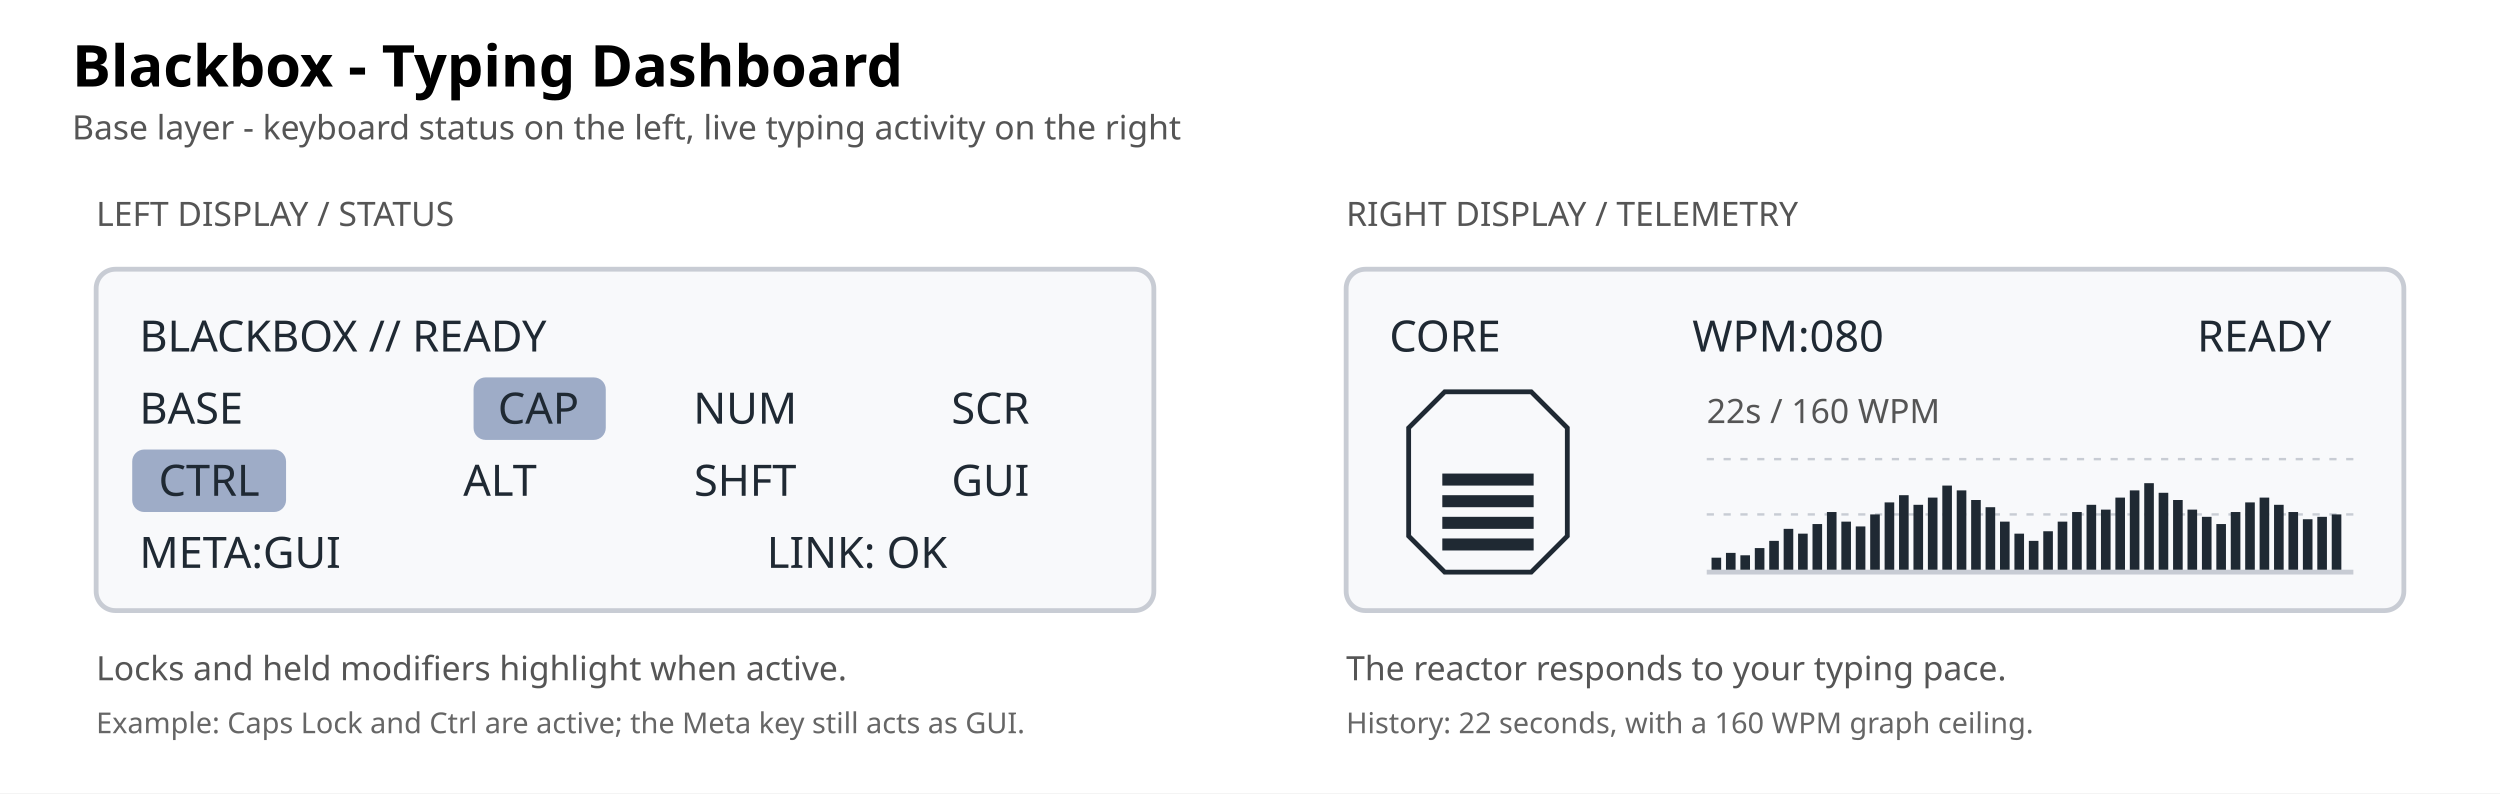
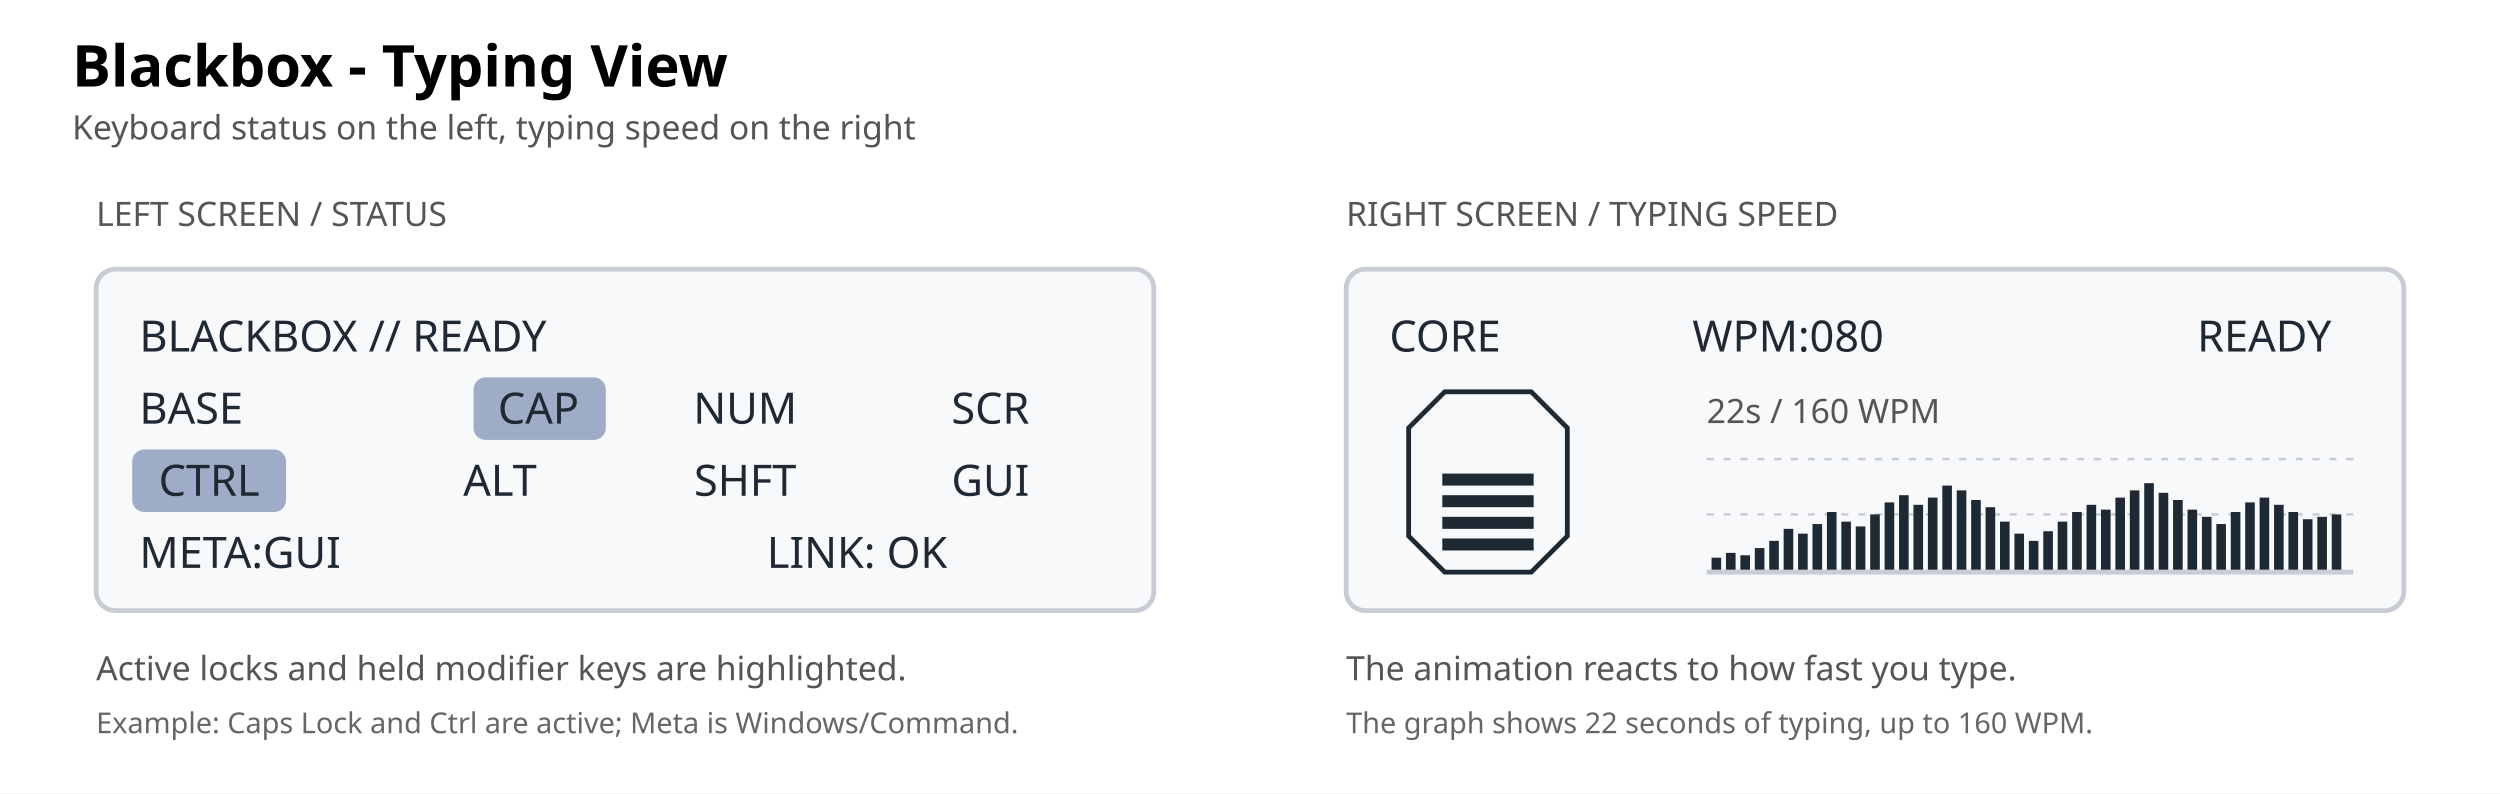
<svg xmlns="http://www.w3.org/2000/svg" width="1040" height="330" viewBox="0 0 1040 330" role="img" aria-labelledby="title description">
  <style>
    .title { font-family: sans-serif; font-size: 24px; font-weight: 600; }
    .subtitle { font-family: sans-serif; font-size: 14px; fill: #555; }
    .panel { fill: #f8f9fb; stroke: #c8ccd4; stroke-width: 2; }
    .screen { font-family: sans-serif; font-size: 18px; fill: #1f2933; dominant-baseline: middle; }
    .center { text-anchor: middle; }
    .active { fill: #9eacc7; }
    .ink { fill: #1f2933; }
    .footer { font-family: sans-serif; font-size: 12px; fill: #666; }
  </style>
  <rect width="100%" height="100%" fill="#ffffff" />
-   <text x="30" y="36" class="title">Blackbox - Typing Dashboard</text>
-   <text x="30" y="58" class="subtitle">Base layer - keyboard status on the left, live typing activity on the right</text>
-   <text x="40" y="94" class="subtitle">LEFT DISPLAY / STATUS</text>
+   <text x="30" y="36" class="title">Blackbox - Typing View</text>
+   <text x="30" y="58" class="subtitle">Keyboard status on the left, typing speed on the right</text>
+   <text x="40" y="94" class="subtitle">LEFT SCREEN / STATUS</text>
  <rect x="40" y="112" width="440" height="142" rx="8" class="panel" />
  <text x="58" y="140" class="screen">BLACKBOX // READY</text>
  <text x="58" y="170" class="screen">BASE</text>
  <rect x="197" y="157" width="55" height="26" rx="5" class="active" />
  <text x="224" y="170" class="screen center">CAP</text>
  <text x="310" y="170" class="screen center">NUM</text>
  <text x="412" y="170" class="screen center">SCR</text>
  <rect x="55" y="187" width="64" height="26" rx="5" class="active" />
  <text x="87" y="200" class="screen center">CTRL</text>
  <text x="208" y="200" class="screen center">ALT</text>
  <text x="310" y="200" class="screen center">SHFT</text>
  <text x="412" y="200" class="screen center">GUI</text>
  <text x="58" y="230" class="screen">META:GUI</text>
  <text x="319" y="230" class="screen">LINK: OK</text>
-   <text x="40" y="283" class="subtitle">Locks and held modifiers highlight when active.</text>
-   <text x="40" y="305" class="footer">Example: Caps Lock and Ctrl are active; the Meta key still acts as GUI.</text>
-   <text x="560" y="94" class="subtitle">RIGHT DISPLAY / TELEMETRY</text>
+   <text x="40" y="283" class="subtitle">Active locks and held modifier keys are highlighted.</text>
+   <text x="40" y="305" class="footer">Example: Caps Lock and Ctrl are active; Meta is Windows/Command.</text>
+   <text x="560" y="94" class="subtitle">RIGHT SCREEN / TYPING SPEED</text>
  <rect x="560" y="112" width="440" height="142" rx="8" class="panel" />
  <text x="578" y="140" class="screen">CORE</text>
  <text x="704" y="140" class="screen">WPM:080</text>
  <text x="914" y="140" class="screen">READY</text>
  <path d="M601 163 H637 L652 178 V223 L637 238 H601 L586 223 V178 Z" fill="none" stroke="#1f2933" stroke-width="2" />
  <rect x="600" y="197" width="38" height="5" class="ink" />
  <rect x="600" y="206" width="38" height="5" class="ink" />
  <rect x="600" y="215" width="38" height="5" class="ink" />
  <rect x="600" y="224" width="38" height="5" class="ink" />
  <text x="710" y="176" class="subtitle">22s / 160 WPM</text>
  <path d="M710 191 H979 M710 214 H979" fill="none" stroke="#c8ccd4" stroke-dasharray="3 4" />
  <path d="M710 238 H979" fill="none" stroke="#c8ccd4" stroke-width="2" />
  <path d="M714 237 v-5 M720 237 v-7 M726 237 v-6 M732 237 v-9 M738 237 v-12 M744 237 v-17 M750 237 v-15 M756 237 v-19 M762 237 v-24 M768 237 v-20 M774 237 v-18 M780 237 v-23 M786 237 v-28 M792 237 v-31 M798 237 v-27 M804 237 v-30 M810 237 v-35 M816 237 v-33 M822 237 v-29 M828 237 v-26 M834 237 v-20 M840 237 v-15 M846 237 v-12 M852 237 v-16 M858 237 v-20 M864 237 v-24 M870 237 v-27 M876 237 v-25 M882 237 v-30 M888 237 v-33 M894 237 v-36 M900 237 v-32 M906 237 v-29 M912 237 v-25 M918 237 v-22 M924 237 v-19 M930 237 v-24 M936 237 v-28 M942 237 v-30 M948 237 v-27 M954 237 v-24 M960 237 v-21 M966 237 v-22 M972 237 v-23" fill="none" stroke="#1f2933" stroke-width="4" />
-   <text x="560" y="283" class="subtitle">The reactor responds to your typing pace.</text>
-   <text x="560" y="305" class="footer">History: 22 seconds, with a 160 WPM graph ceiling.</text>
+   <text x="560" y="283" class="subtitle">The animation reacts to how fast you type.</text>
+   <text x="560" y="305" class="footer">The graph shows 22 seconds of typing, up to 160 WPM.</text>
</svg>
